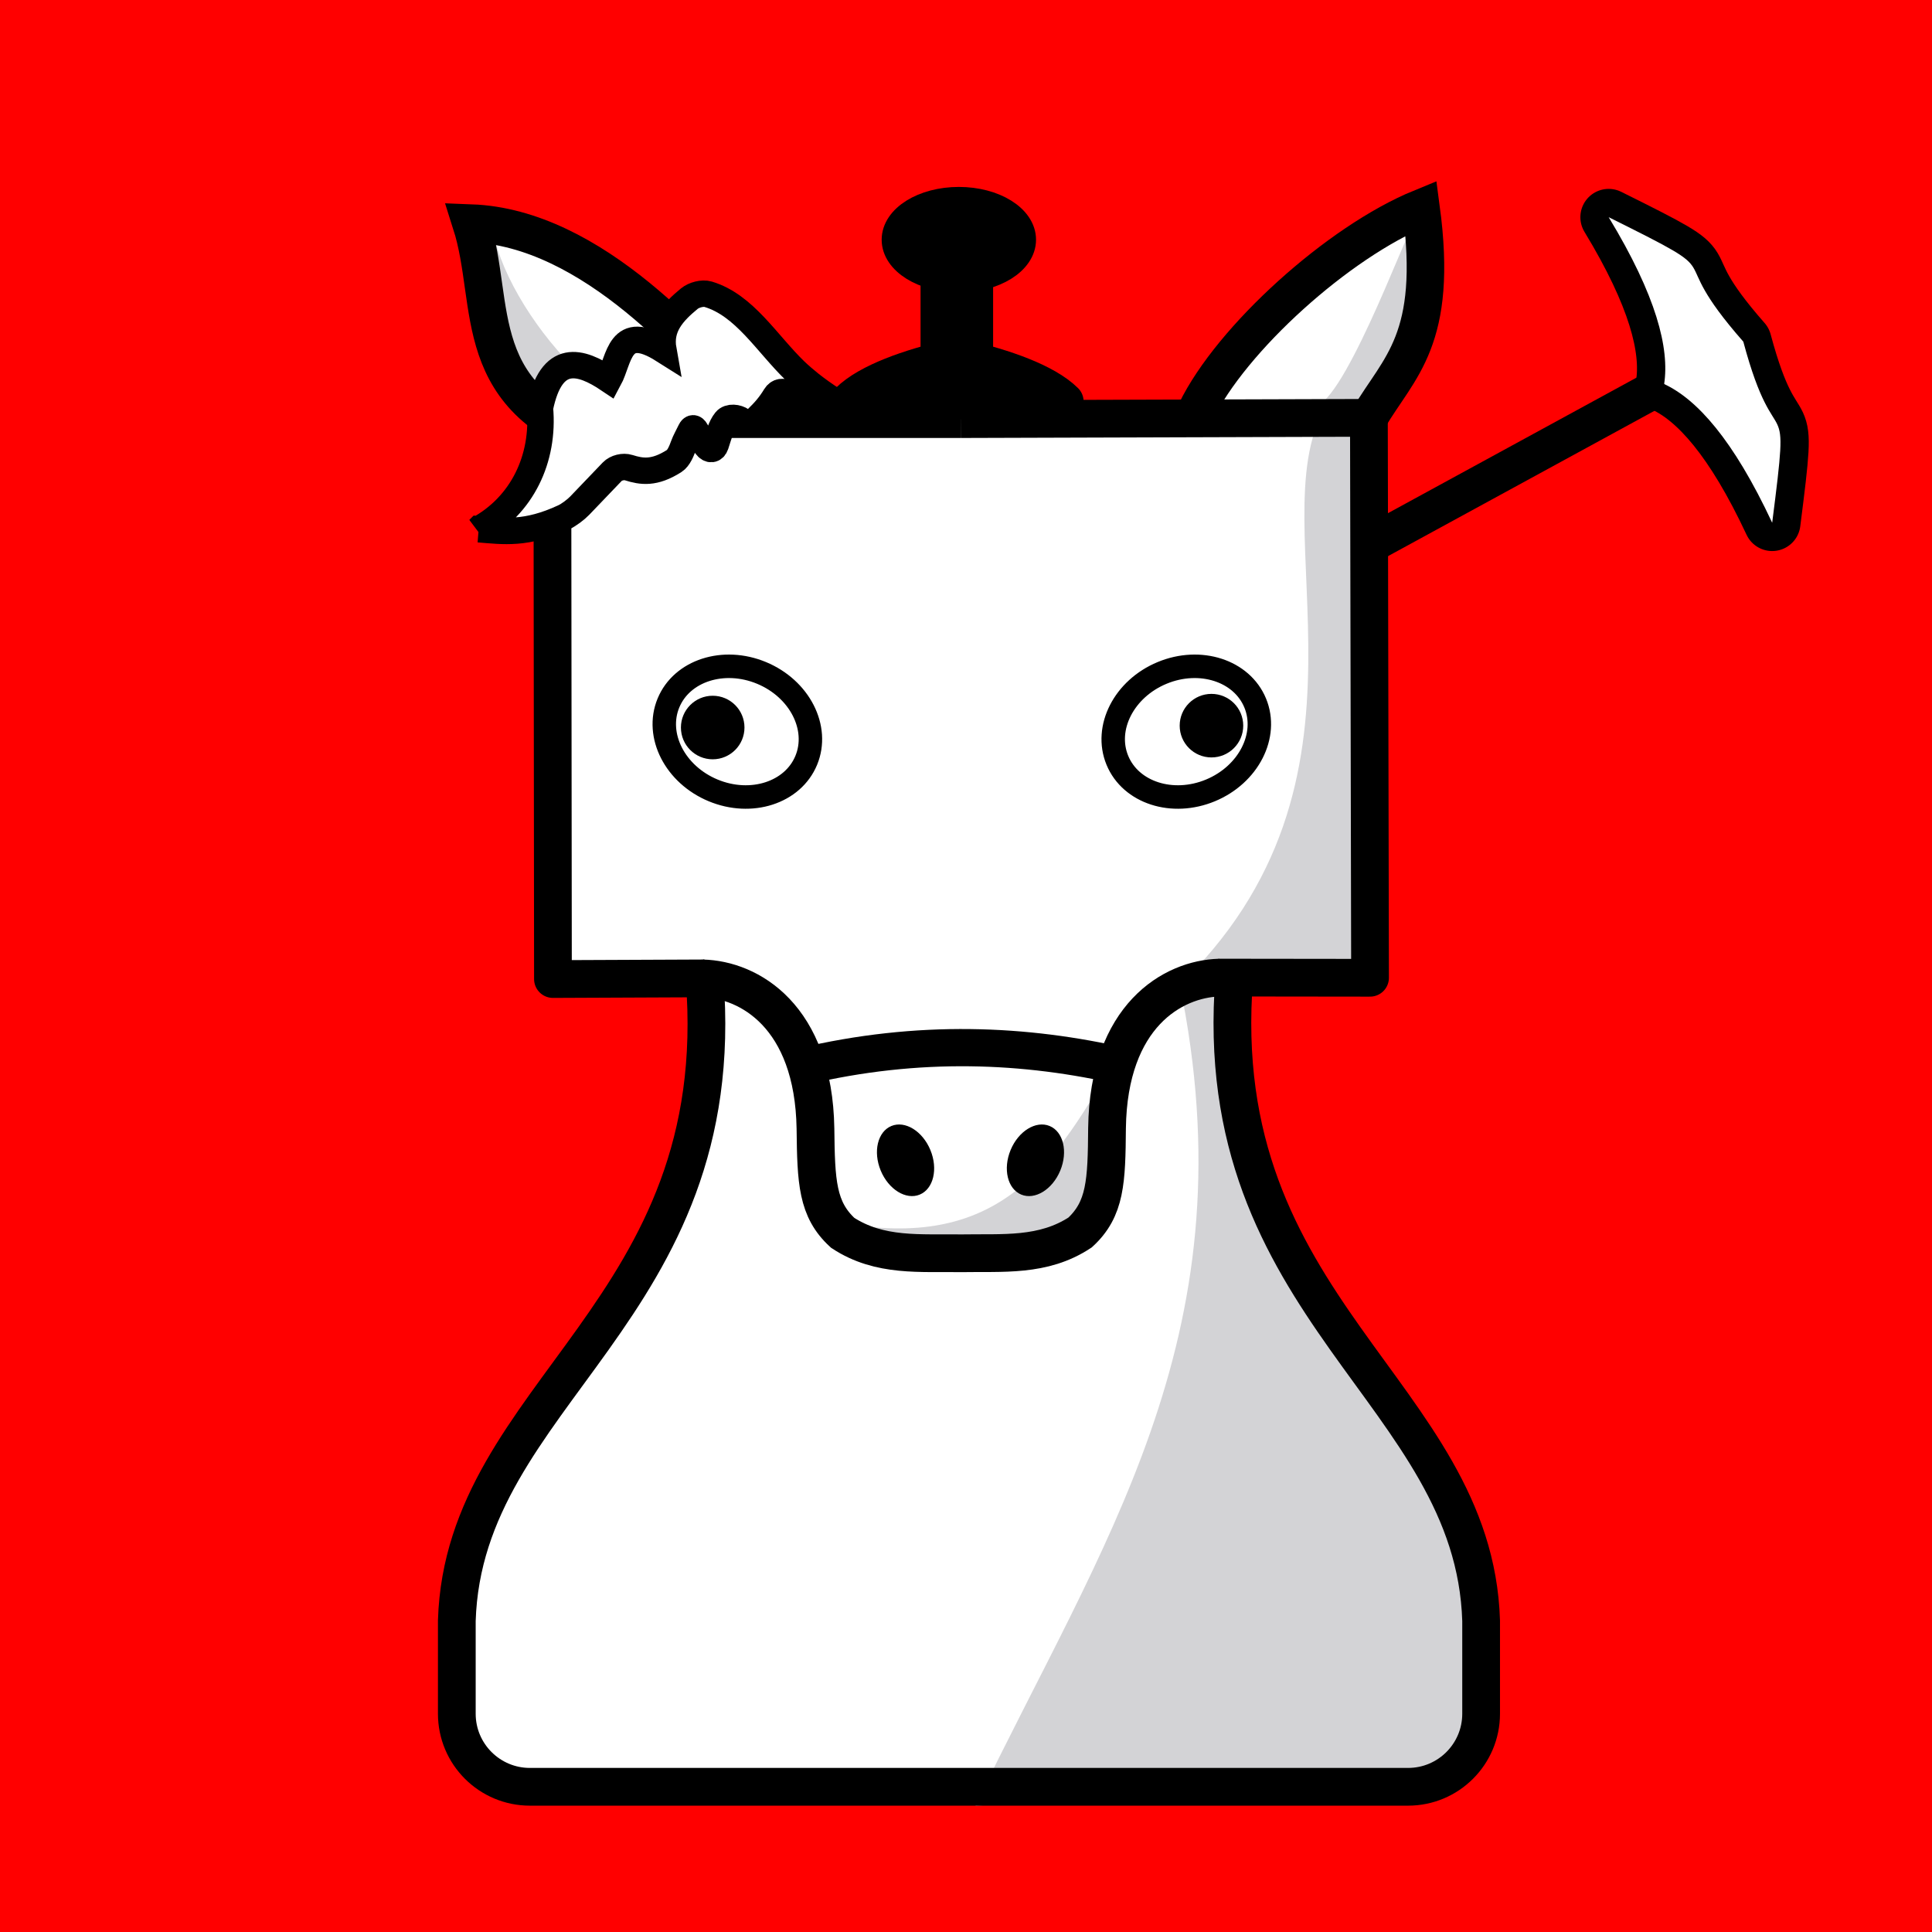
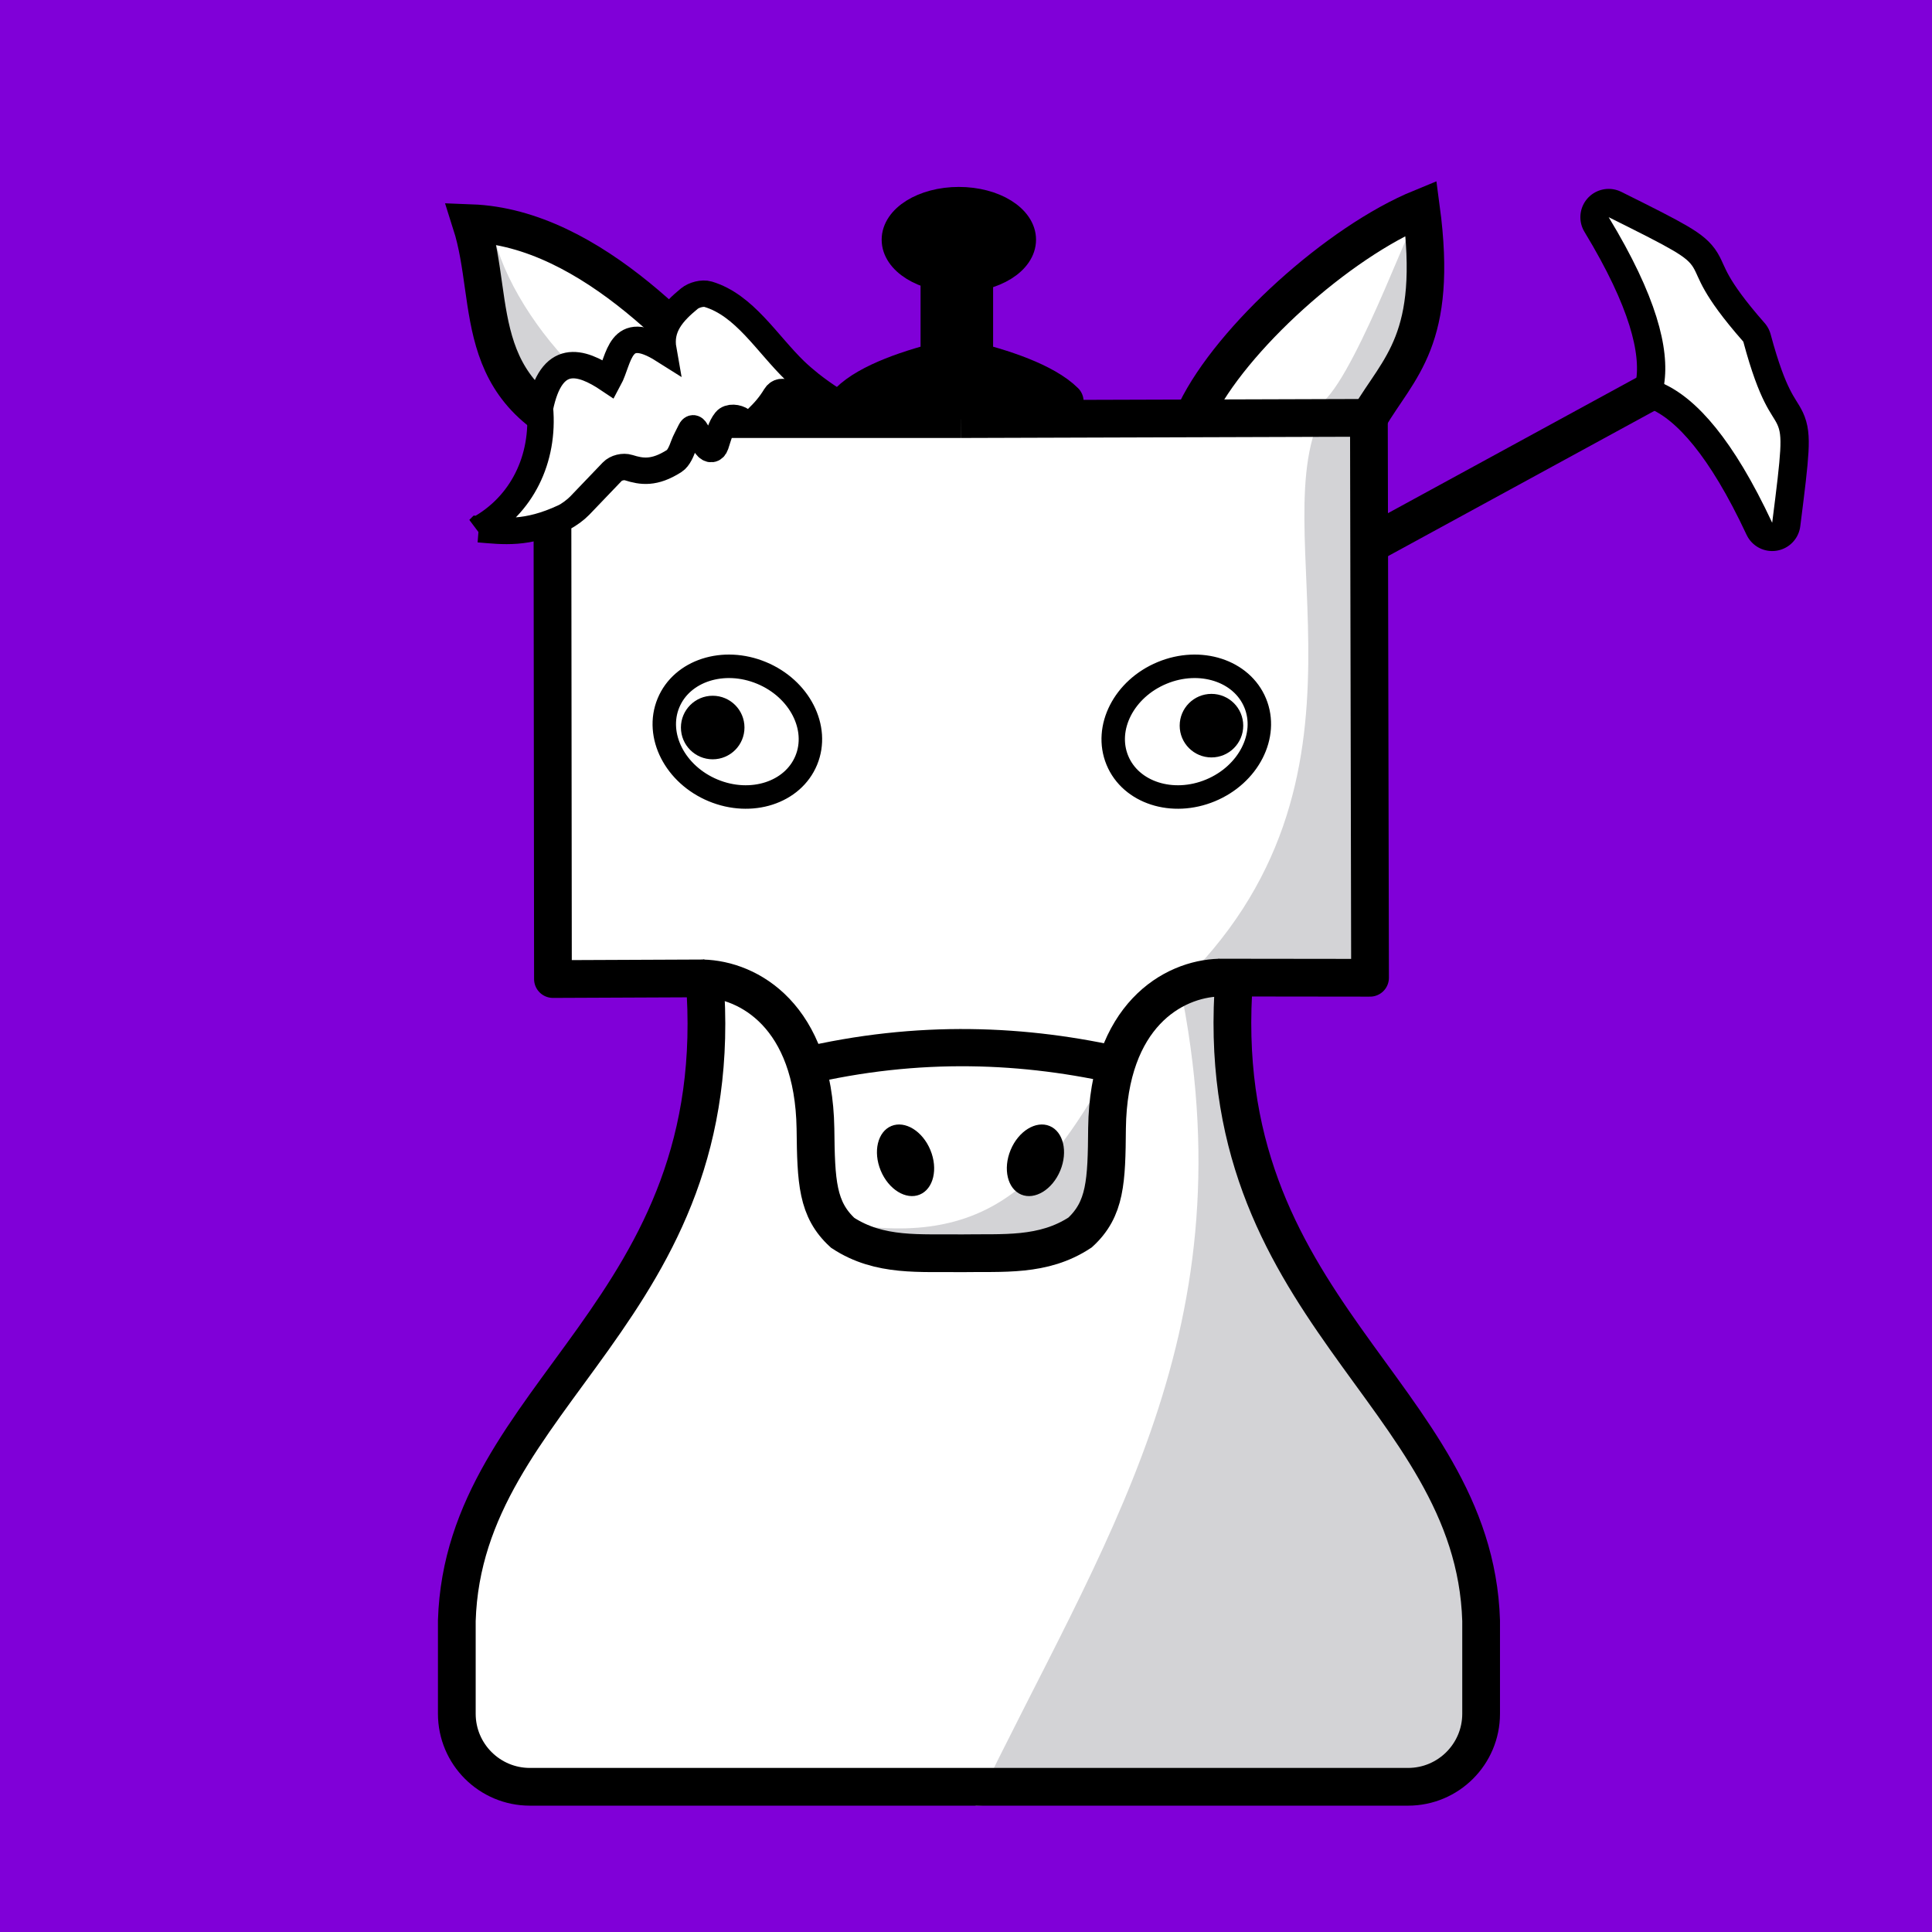
<svg xmlns="http://www.w3.org/2000/svg" width="512" height="512" viewBox="0 0 135.467 135.467" version="1.1" id="svg1" xml:space="preserve">
  <defs id="defs1" />
  <g id="layer1">
-     <rect style="fill:#ff0000;fill-opacity:1;stroke:none;stroke-width:1.68;stroke-linejoin:round;stroke-opacity:1;paint-order:stroke fill markers" id="rect4" width="135.467" height="135.467" x="1.9984014e-15" y="6.9944051e-15" />
+     <rect style="fill:#8000d8;fill-opacity:1;stroke:none;stroke-width:1.68;stroke-linejoin:round;stroke-opacity:1;paint-order:stroke fill markers" id="rect4" width="135.467" height="135.467" x="1.9984014e-15" y="6.9944051e-15" />
    <path style="display:inline;fill:#ffffff;fill-opacity:1;stroke:#000000;stroke-width:3.969;stroke-linejoin:round;stroke-opacity:1;paint-order:stroke fill markers;stroke-dasharray:none" d="M 34.399,18.816 C 32.391,17.289 28.732,16.332 22.266,16.63 30.697,10.731 25.624,14.51 34.449,12.521 c 8.793,2.129 3.781,-1.731 12.116,4.302 -6.461,-0.4 -10.134,0.498 -12.166,1.993 z" id="path1" transform="rotate(61.39163,68.71101,92.17694)" />
    <path style="display:inline;fill:none;fill-opacity:1;stroke:#000000;stroke-width:2.646;stroke-linejoin:round;stroke-opacity:1;paint-order:stroke fill markers" d="M 116.686,26.928 75.543,49.367" id="path10-8" />
    <g id="g2">
      <path id="path11-1-1" style="display:inline;fill:#ffffff;fill-opacity:1;stroke:none;stroke-width:13.757;stroke-dasharray:none;stroke-opacity:1" d="m 245.174,326.758 c 9.717,121.355 -87.423,155.638 -89.996,238.865 v 33.92 a 26.639,26.639 45 0 0 26.639,26.639 h 320.16 a 26.639,26.639 135 0 0 26.639,-26.639 v -33.92 c -2.573,-83.227 -99.711,-117.51 -89.994,-238.865 66.107,-71.399 -251.348,-62.535 -193.447,0 z" transform="matrix(0.1923251,0,0,0.1923251,2.18617,4.854998)" />
      <path style="fill:#d3d3d6;fill-opacity:1;stroke:none;stroke-width:1.488;stroke-dasharray:none;stroke-opacity:1" d="m 82.932,70.093 c 4.507,23.847 -5.699,38.133 -14.533,56.515 l 34.014,-1.808 c 6.386,-23.176 -14.958,-28.366 -15.998,-53.452 13.496,-22.131 6.12,-9.765 -3.483,-1.255 z" id="path12-9" />
      <path id="path11-1" style="display:inline;fill:none;fill-opacity:1;stroke:#000000;stroke-width:13.757;stroke-dasharray:none;stroke-opacity:1" d="m 245.5,331.455 c 9.717,121.355 -87.748,150.94 -90.322,234.168 v 33.92 a 26.639,26.639 45 0 0 26.639,26.639 l 320.16,0 a 26.639,26.639 135 0 0 26.639,-26.639 V 565.623 C 526.042,482.396 428.904,452.404 438.621,331.049 504.729,259.65 187.599,268.92 245.5,331.455 Z" transform="matrix(0.1923251,0,0,0.1923251,2.18617,4.854998)" />
    </g>
    <g id="g1">
      <path id="path11-2-2" style="display:inline;fill:#ffffff;fill-opacity:1;stroke:none;stroke-width:13.491;stroke-dasharray:none;stroke-opacity:1" d="M 281.936,163.002 C 261.105,138.691 222.876,94.983 179.359,93.359 c 9.408,29.205 -1.932,63.31 50.355,79.262 m 272.361,-10.069 c 10.853,-18.202 25.13,-27.685 18.758,-74.596 -29.786,12.07 -68.172,46.388 -80.951,72.373" transform="matrix(0.1950606,0,0,0.1971794,-1.951506,-2.753358)" />
      <path style="display:inline;fill:#d3d3d6;fill-opacity:1;stroke:none;stroke-width:0.573;stroke-dasharray:none;stroke-opacity:0.5" d="m 91.97,28.476 c 1.955,0.602 6.607,-12.077 6.967,-12.389 1.246,-1.08 0.198,13.331 -2.953,13.211 z" id="path14-7" />
      <path style="display:inline;fill:#d3d3d6;fill-opacity:1;stroke:none;stroke-width:0.573;stroke-dasharray:none;stroke-opacity:0.5" d="M 47.337,28.56 C 42.998,31.195 33.959,19.89 34.504,14.67 30.895,18.738 38.288,31.065 44.115,30.221 Z" id="path15-1" />
      <path id="path11-2" style="display:inline;fill:none;fill-opacity:1;stroke:#000000;stroke-width:13.491;stroke-dasharray:none;stroke-opacity:1" d="M 281.936,163.002 C 261.105,138.691 222.876,94.983 179.359,93.359 c 9.408,29.205 -1.932,63.31 50.355,79.262 m 272.361,-10.069 c 10.853,-18.202 25.13,-27.685 18.758,-74.596 -29.786,12.07 -68.172,46.388 -80.951,72.373" transform="matrix(0.1950606,0,0,0.1971794,-1.951506,-2.753358)" />
    </g>
    <g id="g3">
      <path style="fill:#000000;fill-opacity:1;stroke:#000000;stroke-width:15.166;stroke-linejoin:round;stroke-dasharray:none;paint-order:stroke fill markers" d="M 395.819,101.685 C 387.836,93.782 370.722,88.08 355.819,84.581 V 47.776 h -10.371 v 54.264 z m -86.75,0 c 7.982,-7.904 25.097,-13.605 40,-17.105 V 47.776 h 10.371 v 54.264 z" id="path2" transform="matrix(0.1744533,0,0,0.1744533,5.605723,10.41307)" />
      <ellipse style="fill:#000000;fill-opacity:1;stroke:#000000;stroke-width:1.752;stroke-linejoin:round;stroke-dasharray:none;paint-order:stroke fill markers" id="path13" cx="67.232" cy="16.807" rx="4.536" ry="2.824" />
    </g>
    <g id="g4">
      <path style="fill:#ffffff;fill-opacity:1;stroke:none;stroke-width:2.646;stroke-linecap:round;stroke-linejoin:round;stroke-dasharray:none;paint-order:stroke fill markers" d="M 38.731,29.39 H 95.983 V 67.585 H 38.772 Z" id="path1-2" />
      <path style="fill:#d3d3d6;fill-opacity:1;stroke:none;stroke-width:1.852;stroke-linecap:round;stroke-linejoin:round;stroke-dasharray:none;stroke-opacity:1;paint-order:stroke fill markers" d="M 92.877,28.662 C 88.209,36.845 97.978,54.662 82.414,69.359 L 95.982,67.582 C 95.29,55.397 98.293,26.811 92.877,28.662 Z" id="path19" />
      <path style="fill:none;fill-opacity:1;stroke:#000000;stroke-width:2.646;stroke-linecap:butt;stroke-linejoin:round;stroke-dasharray:none;paint-order:stroke fill markers" d="m 49.402,68.602 -10.631,0.046 -0.041,-39.261 28.626,-10e-7 m 18.077,39.159 10.631,0.013 -0.08,-39.261 -28.626,0.089" id="path20" />
    </g>
    <g id="g17-4" transform="matrix(0.1720665,0,0,0.1720665,8.584098,11.33735)" style="stroke-width:15.166;stroke-dasharray:none">
      <path style="fill:#d3d3d6;fill-opacity:1;stroke:none;stroke-width:15.166;stroke-dasharray:none;stroke-opacity:0.5" d="m 403.283,367.667 c -25.416,45.336 -49.366,77.072 -113.649,64.107 26.008,14.245 61.68,11.094 95.157,11.895 20.49,-27.251 12.077,-47.343 18.493,-76.002 z" id="path16-2" />
      <ellipse style="fill:#000000;fill-opacity:1;stroke:none;stroke-width:15.166;stroke-dasharray:none" id="path8-3" cx="139.107" cy="498.081" rx="10.952" ry="15.124" transform="rotate(-22.5)" />
      <ellipse style="fill:#000000;fill-opacity:1;stroke:none;stroke-width:15.166;stroke-dasharray:none" id="ellipse8-2" cx="-499.461" cy="233.577" rx="10.952" ry="15.124" transform="matrix(-0.9238795,-0.3826834,-0.3826834,0.9238795,0,0)" />
      <path style="display:inline;fill:none;fill-opacity:1;stroke:#000000;stroke-width:15.377;stroke-linecap:butt;stroke-dasharray:none;stroke-opacity:1;paint-order:normal" d="m 234.384,332.81 c 18.998,0.438 45.289,15.39 46.031,61.199 0.243,21.703 0.664,32.925 11.108,42.49 15.103,9.884 31.54,8.068 48.768,8.326 M 445.07,332.485 c -18.996,0.497 -45.241,15.529 -45.842,61.341 -0.176,21.704 -0.562,32.927 -10.976,42.524 -15.072,9.931 -31.515,8.165 -48.742,8.477" id="path5-2" transform="translate(2)" />
      <path style="fill:none;fill-opacity:1;stroke:#000000;stroke-width:15.166;stroke-linecap:butt;stroke-dasharray:none;stroke-opacity:1" d="m 276.996,368.749 c 47.539,-11.302 91.169,-9.246 131.138,0" id="path18-1" />
    </g>
    <g id="g10-7" transform="matrix(0.2645833,0,0,0.2645833,-22.88075,-17.47099)">
      <ellipse style="fill:none;fill-opacity:1;stroke:#000000;stroke-width:6.219;stroke-dasharray:none;stroke-opacity:1" id="path9-7" cx="271.369" cy="393.889" rx="19.778" ry="16.835" transform="matrix(0.923394,-0.3838536,0.3815156,0.9243624,0,0)" />
      <circle style="fill:#000000;fill-opacity:1;stroke:none;stroke-width:14.159;stroke-dasharray:none;stroke-opacity:1" id="path10-9" cx="407.529" cy="258.339" r="8.421" />
    </g>
    <g id="g11-3" transform="matrix(0.2645833,0,0,0.2645833,-54.35875,-17.47099)">
      <ellipse style="fill:none;fill-opacity:1;stroke:#000000;stroke-width:6.219;stroke-dasharray:none;stroke-opacity:1" id="ellipse10-1" cx="-469.705" cy="86.148" rx="19.778" ry="16.835" transform="matrix(-0.923394,-0.3838536,-0.3815156,0.9243624,0,0)" />
      <circle style="fill:#000000;fill-opacity:1;stroke:none;stroke-width:14.159;stroke-dasharray:none;stroke-opacity:1" id="circle10-9" cx="-394.323" cy="258.834" r="8.421" transform="scale(-1,1)" />
    </g>
    <path style="fill:#ffffff;fill-opacity:1;stroke:#000000;stroke-width:15.229;stroke-linecap:butt;stroke-dasharray:none;stroke-opacity:1;paint-order:normal" d="m 192.606,182.934 c 12.483,7.326 23.334,14.827 47.223,15.187 3.183,0.048 8.184,-0.948 11.168,-2.058 l 25.359,-9.436 c 2.984,-1.11 7.232,-0.188 9.549,1.997 5.717,5.392 11.73,9.582 25.287,8.014 3.162,-0.366 6.513,-3.508 8.763,-5.7 2.079,-2.026 4.852,-3.904 7.365,-5.917 1.59,-1.273 2.635,-0.783 2.741,1.251 0.188,3.613 0.931,7.231 1.578,10.613 0.599,3.126 2.922,4.057 5.147,1.782 3.906,-3.994 7.143,-8.101 11.284,-10.015 2.861,-1.322 6.835,1.176 8.355,3.974 1.383,2.544 4.992,3.915 8.02,2.932 6.367,-2.068 10.882,-4.118 15.633,-7.202 2.671,-1.733 5.316,-0.75 6.931,1.983 4.18,7.074 12.167,11.43 19.811,16.03 2.728,1.642 3.478,0.895 1.828,-1.828 -2.622,-4.328 -5.141,-8.869 -7.448,-13.618 -1.391,-2.864 -3.456,-7.6 -4.553,-10.589 -7.896,-21.513 -9.772,-46.921 -25.93,-61.716 -2.512,-2.3 -7.557,-3.248 -10.87,-2.445 -11.904,2.884 -22.712,7.108 -26.361,20.082 -16.025,-25.744 -24.956,-6.08 -35.746,1.682 -9.918,-16.988 -22.917,-28.692 -42.895,-2.523 -10.403,27.58 -33.789,46.003 -62.24,47.521 z" id="path3-3" transform="matrix(0.1094742,-0.05297503,0.05297503,0.1094742,2.785985,27.28522)" />
  </g>
</svg>
